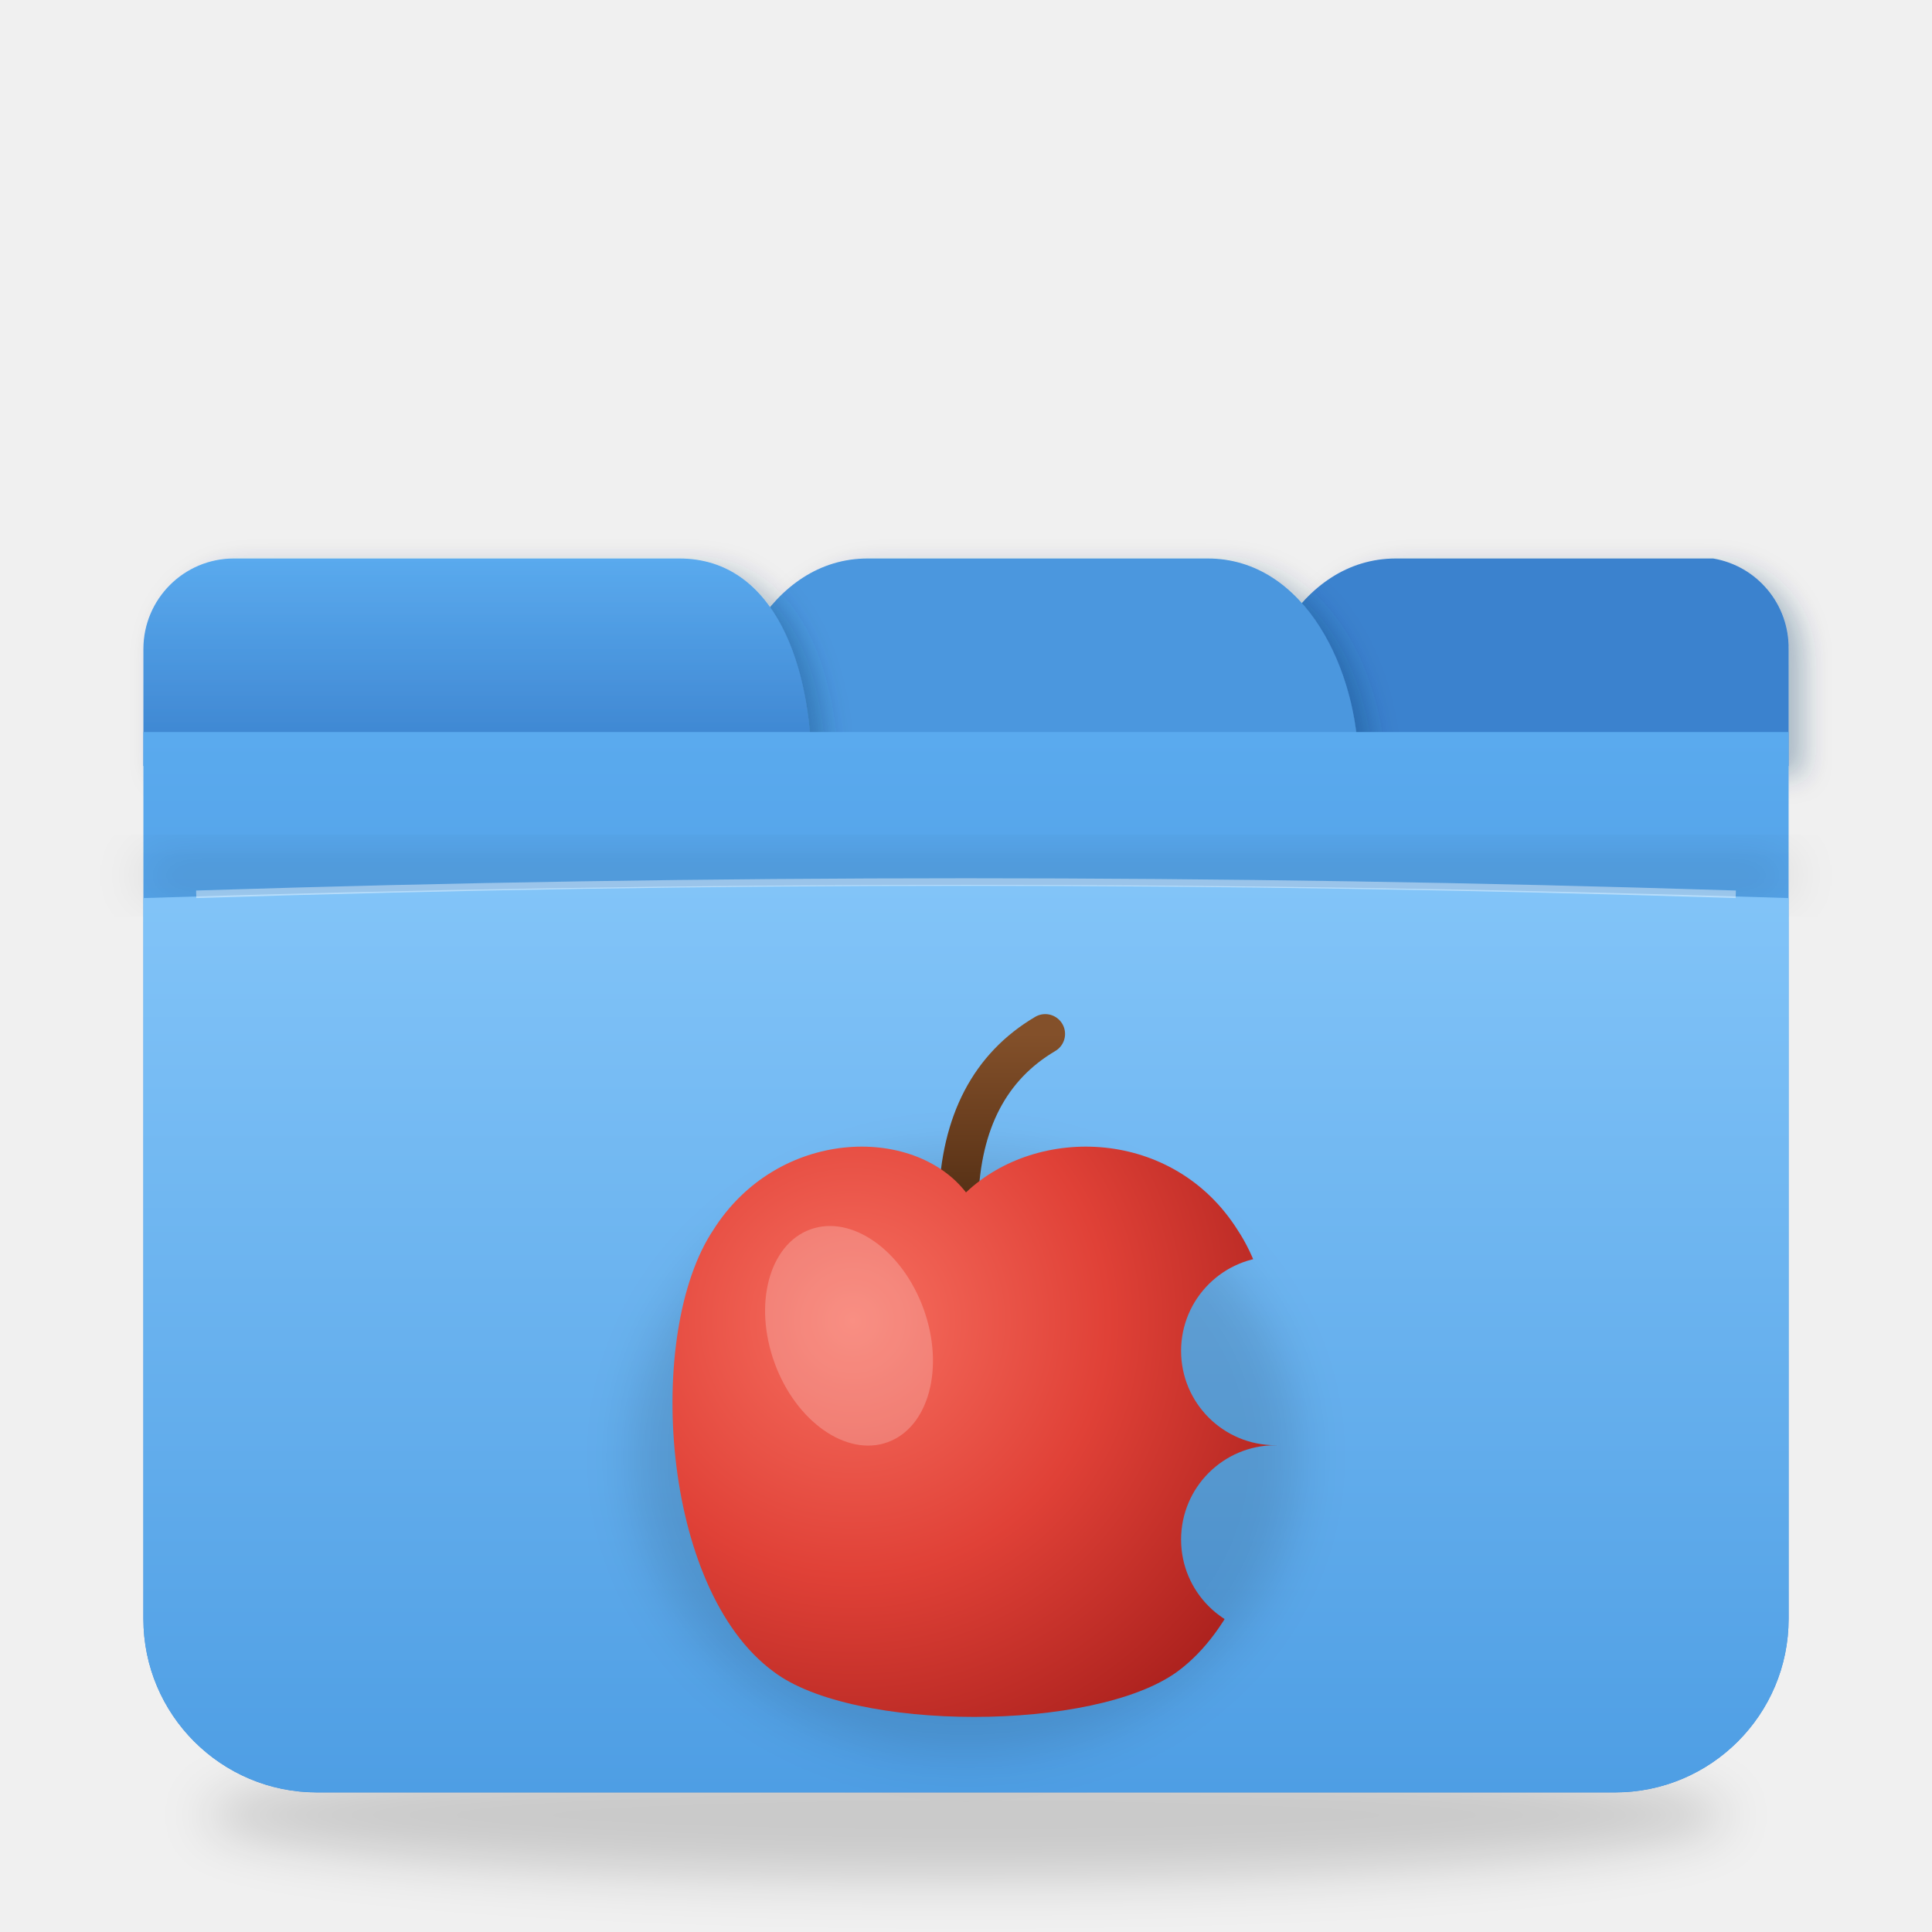
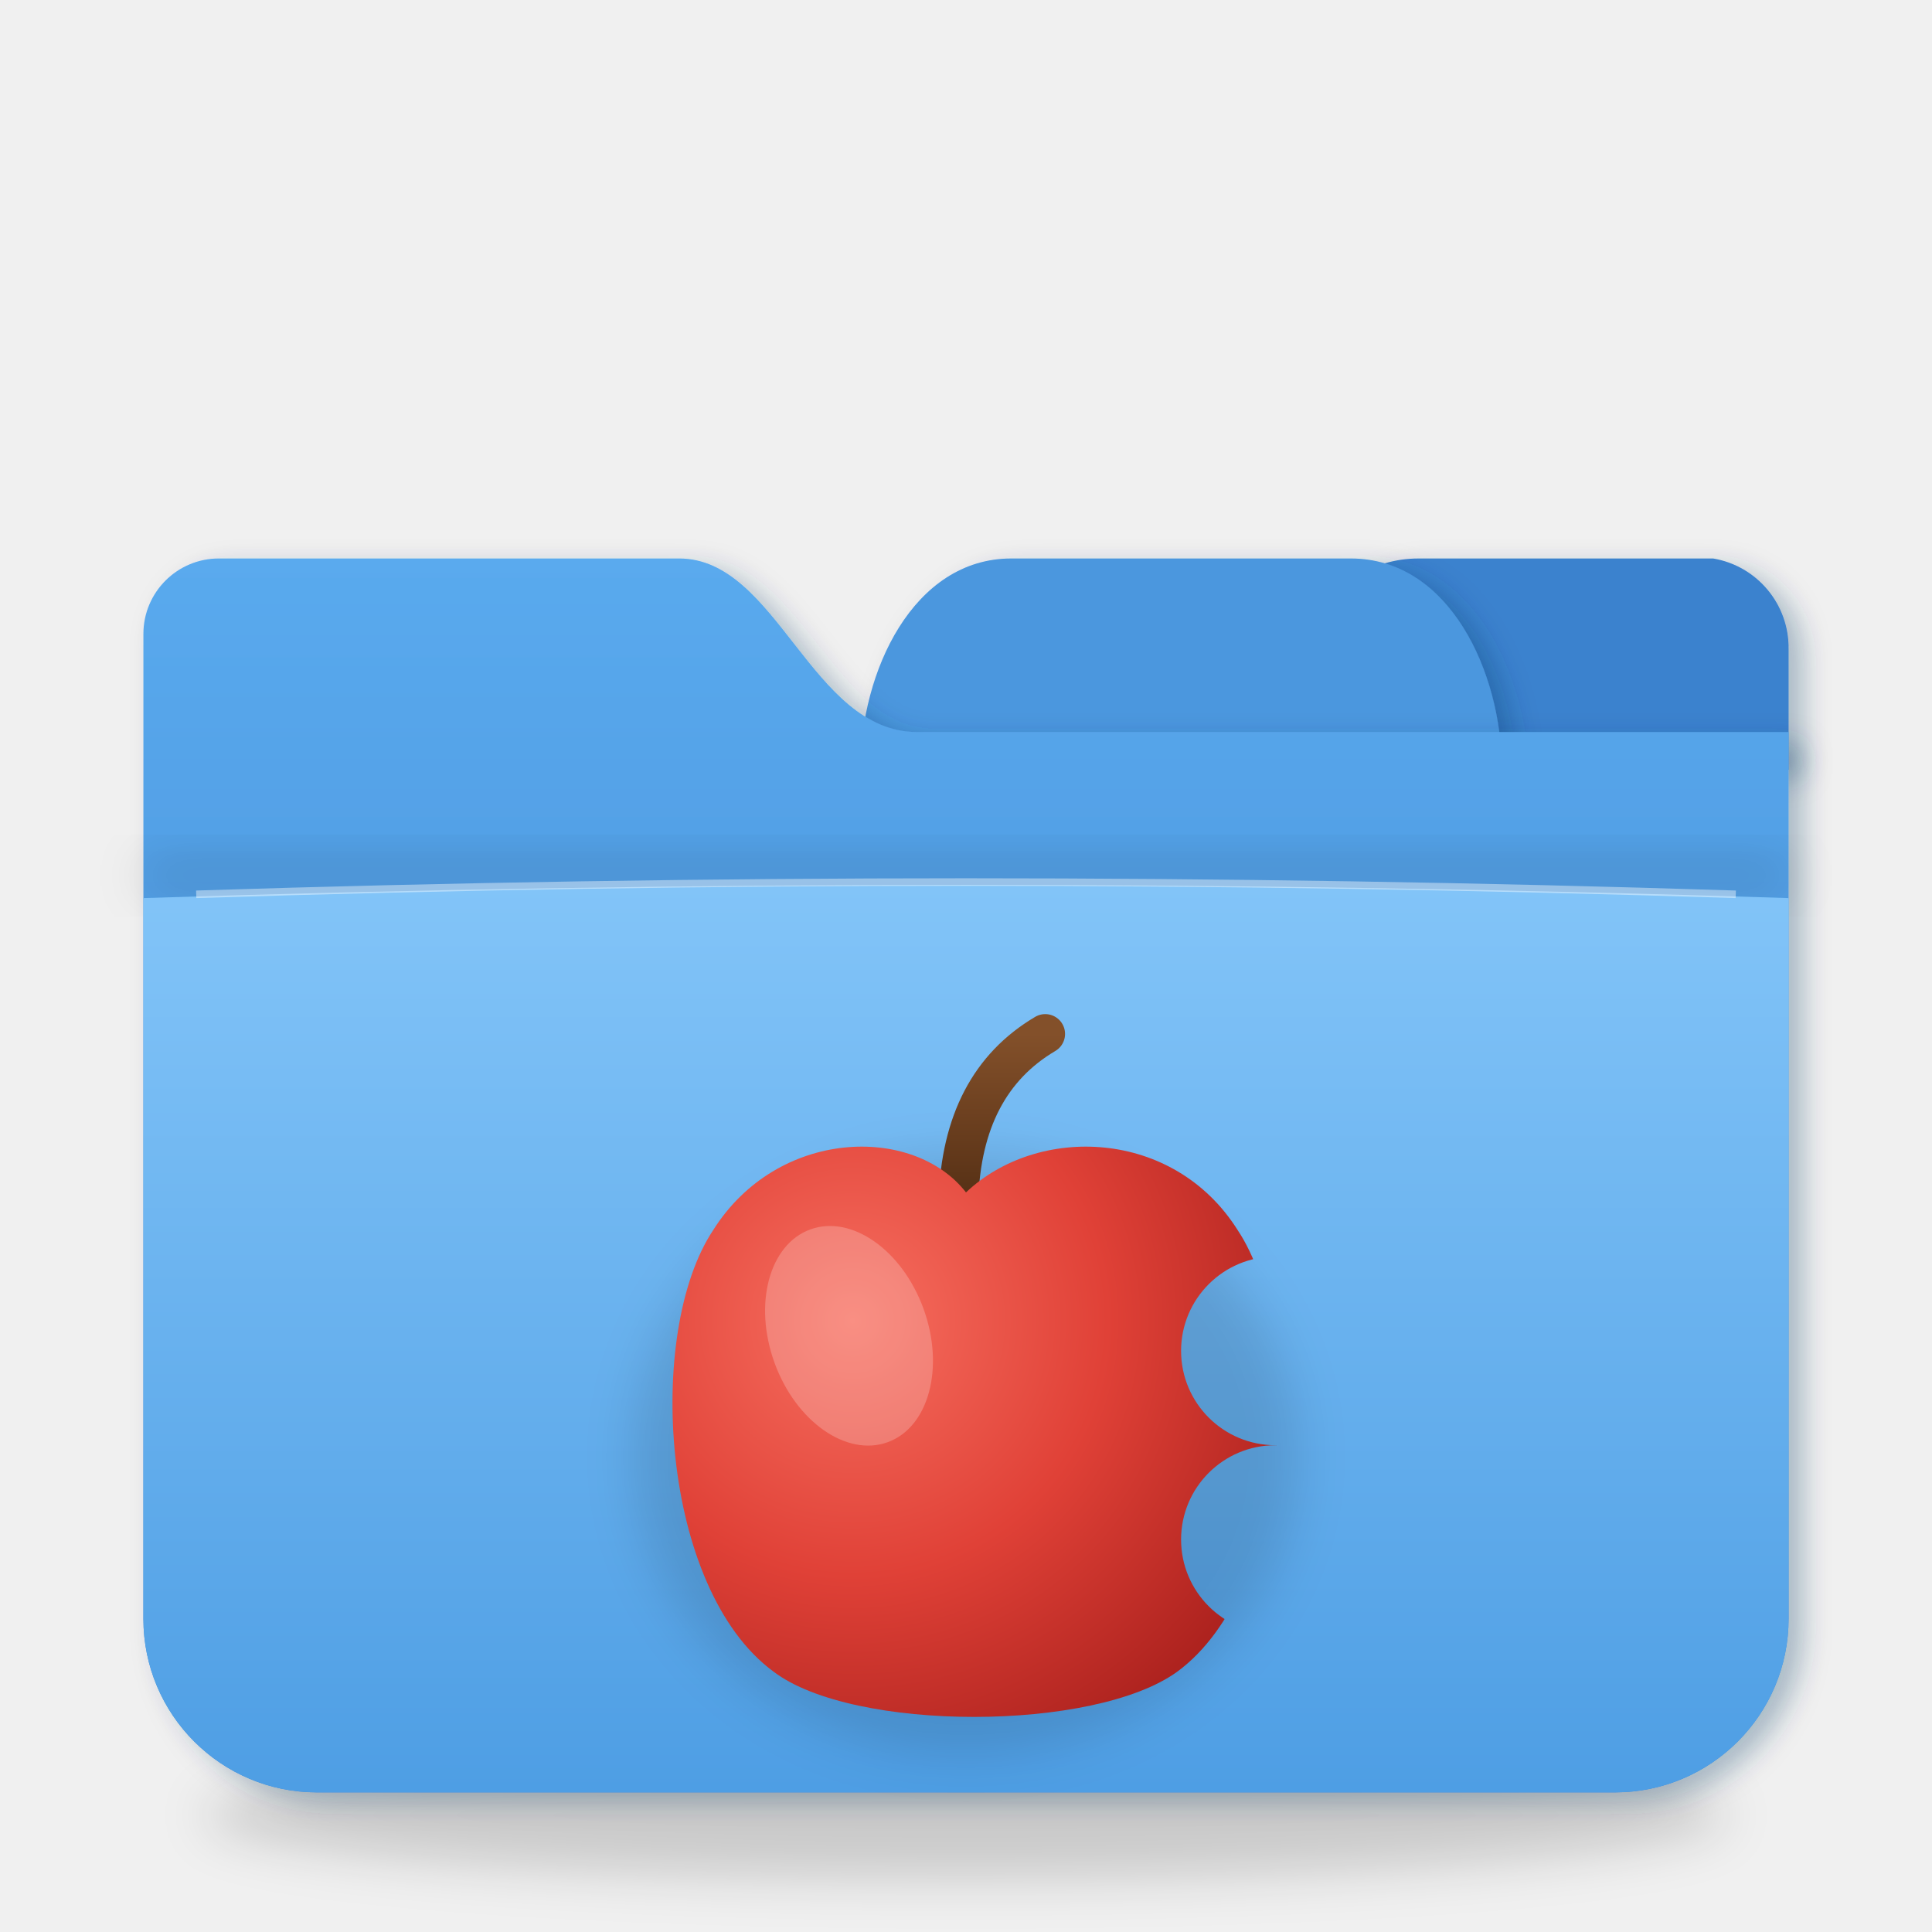
<svg xmlns="http://www.w3.org/2000/svg" width="1024" height="1024" viewBox="0 0 1024 1024">
  <defs>
    <linearGradient id="back" x1="0" y1="0" x2="0" y2="1">
      <stop offset="0" stop-color="#5AAAEE" />
      <stop offset="1" stop-color="#3B82CE" />
    </linearGradient>
    <linearGradient id="pocket" x1="0" y1="0" x2="0" y2="1">
      <stop offset="0" stop-color="#82C4F8" />
      <stop offset="1" stop-color="#4E9EE4" />
    </linearGradient>
    <radialGradient id="apple" cx="452" cy="700" r="270" gradientUnits="userSpaceOnUse">
      <stop offset="0" stop-color="#F76F60" />
      <stop offset="0.5" stop-color="#E04137" />
      <stop offset="1" stop-color="#A61E1B" />
    </radialGradient>
    <linearGradient id="stem" x1="0" y1="0" x2="0" y2="1">
      <stop offset="0" stop-color="#83502A" />
      <stop offset="1" stop-color="#563015" />
    </linearGradient>
    <filter id="blur" x="-40%" y="-40%" width="180%" height="180%">
      <feGaussianBlur stdDeviation="13" />
    </filter>
    <filter id="tabsh" x="-40%" y="-40%" width="180%" height="180%">
      <feDropShadow dx="8" dy="5" stdDeviation="7" flood-color="#123863" flood-opacity="0.30" />
    </filter>
    <mask id="bites">
      <rect x="0" y="0" width="1024" height="1024" fill="white" />
      <circle cx="676" cy="716" r="50" fill="black" />
      <circle cx="676" cy="816" r="50" fill="black" />
    </mask>
  </defs>
  <ellipse cx="512" cy="962" rx="404" ry="34" fill="#000000" opacity="0.16" filter="url(#blur)" />
-   <path d="M660 406 C660 356 688 296 740 296 H908 A48 48 0 0 1 948 344 V406 Z" fill="#3B82CE" filter="url(#tabsh)" />
-   <path d="M380 406 C380 356 408 296 460 296 H640 C692 296 720 356 720 406 Z" fill="#4C97DE" filter="url(#tabsh)" />
-   <path d="M76 406 V344 A48 48 0 0 1 124 296 H360 C412 296 430 356 430 406 Z" fill="url(#back)" filter="url(#tabsh)" />
-   <path d="M76 388 H948 V858 A92 92 0 0 1 856 950 H168 A92 92 0 0 1 76 858 Z" fill="url(#back)" />
+   <path d="M672 408 C672 356 700 296 752 296 H908 A48 48 0 0 1 948 344 V408 Z" fill="#3B82CE" filter="url(#tabsh)" />
+   <path d="M456 408 C456 356 484 296 536 296 H716 C768 296 796 356 796 408 Z" fill="#4C97DE" filter="url(#tabsh)" />
+   <path d="M116 296 H360 C412 296 430 388 486 388 H948 V858            A92 92 0 0 1 856 950 H168 A92 92 0 0 1 76 858            V336 A40 40 0 0 1 116 296 Z" fill="url(#back)" filter="url(#tabsh)" />
  <rect x="76" y="452" width="872" height="24" fill="#000000" opacity="0.10" filter="url(#blur)" />
  <path d="M76 476 Q512 462 948 476 V858 A92 92 0 0 1 856 950 H168 A92 92 0 0 1 76 858 Z" fill="url(#pocket)" />
  <path d="M104 474 Q512 461 920 474" fill="none" stroke="#FFFFFF" stroke-opacity="0.42" stroke-width="4" />
  <ellipse cx="512" cy="772" rx="176" ry="158" fill="#000000" opacity="0.12" filter="url(#blur)" />
  <path d="M508 636 q2 -62 46 -88" fill="none" stroke="url(#stem)" stroke-width="21" stroke-linecap="round" />
  <g mask="url(#bites)">
    <path d="M512 632 C550 596 622 598 656 652 C692 706 684 842 624 886              C580 918 452 918 410 886 C350 842 342 706 378 652              C412 598 484 596 512 632 Z" fill="url(#apple)" />
  </g>
  <ellipse cx="450" cy="708" rx="42" ry="60" fill="#FFFFFF" opacity="0.22" transform="rotate(-20 450 708)" />
</svg>
